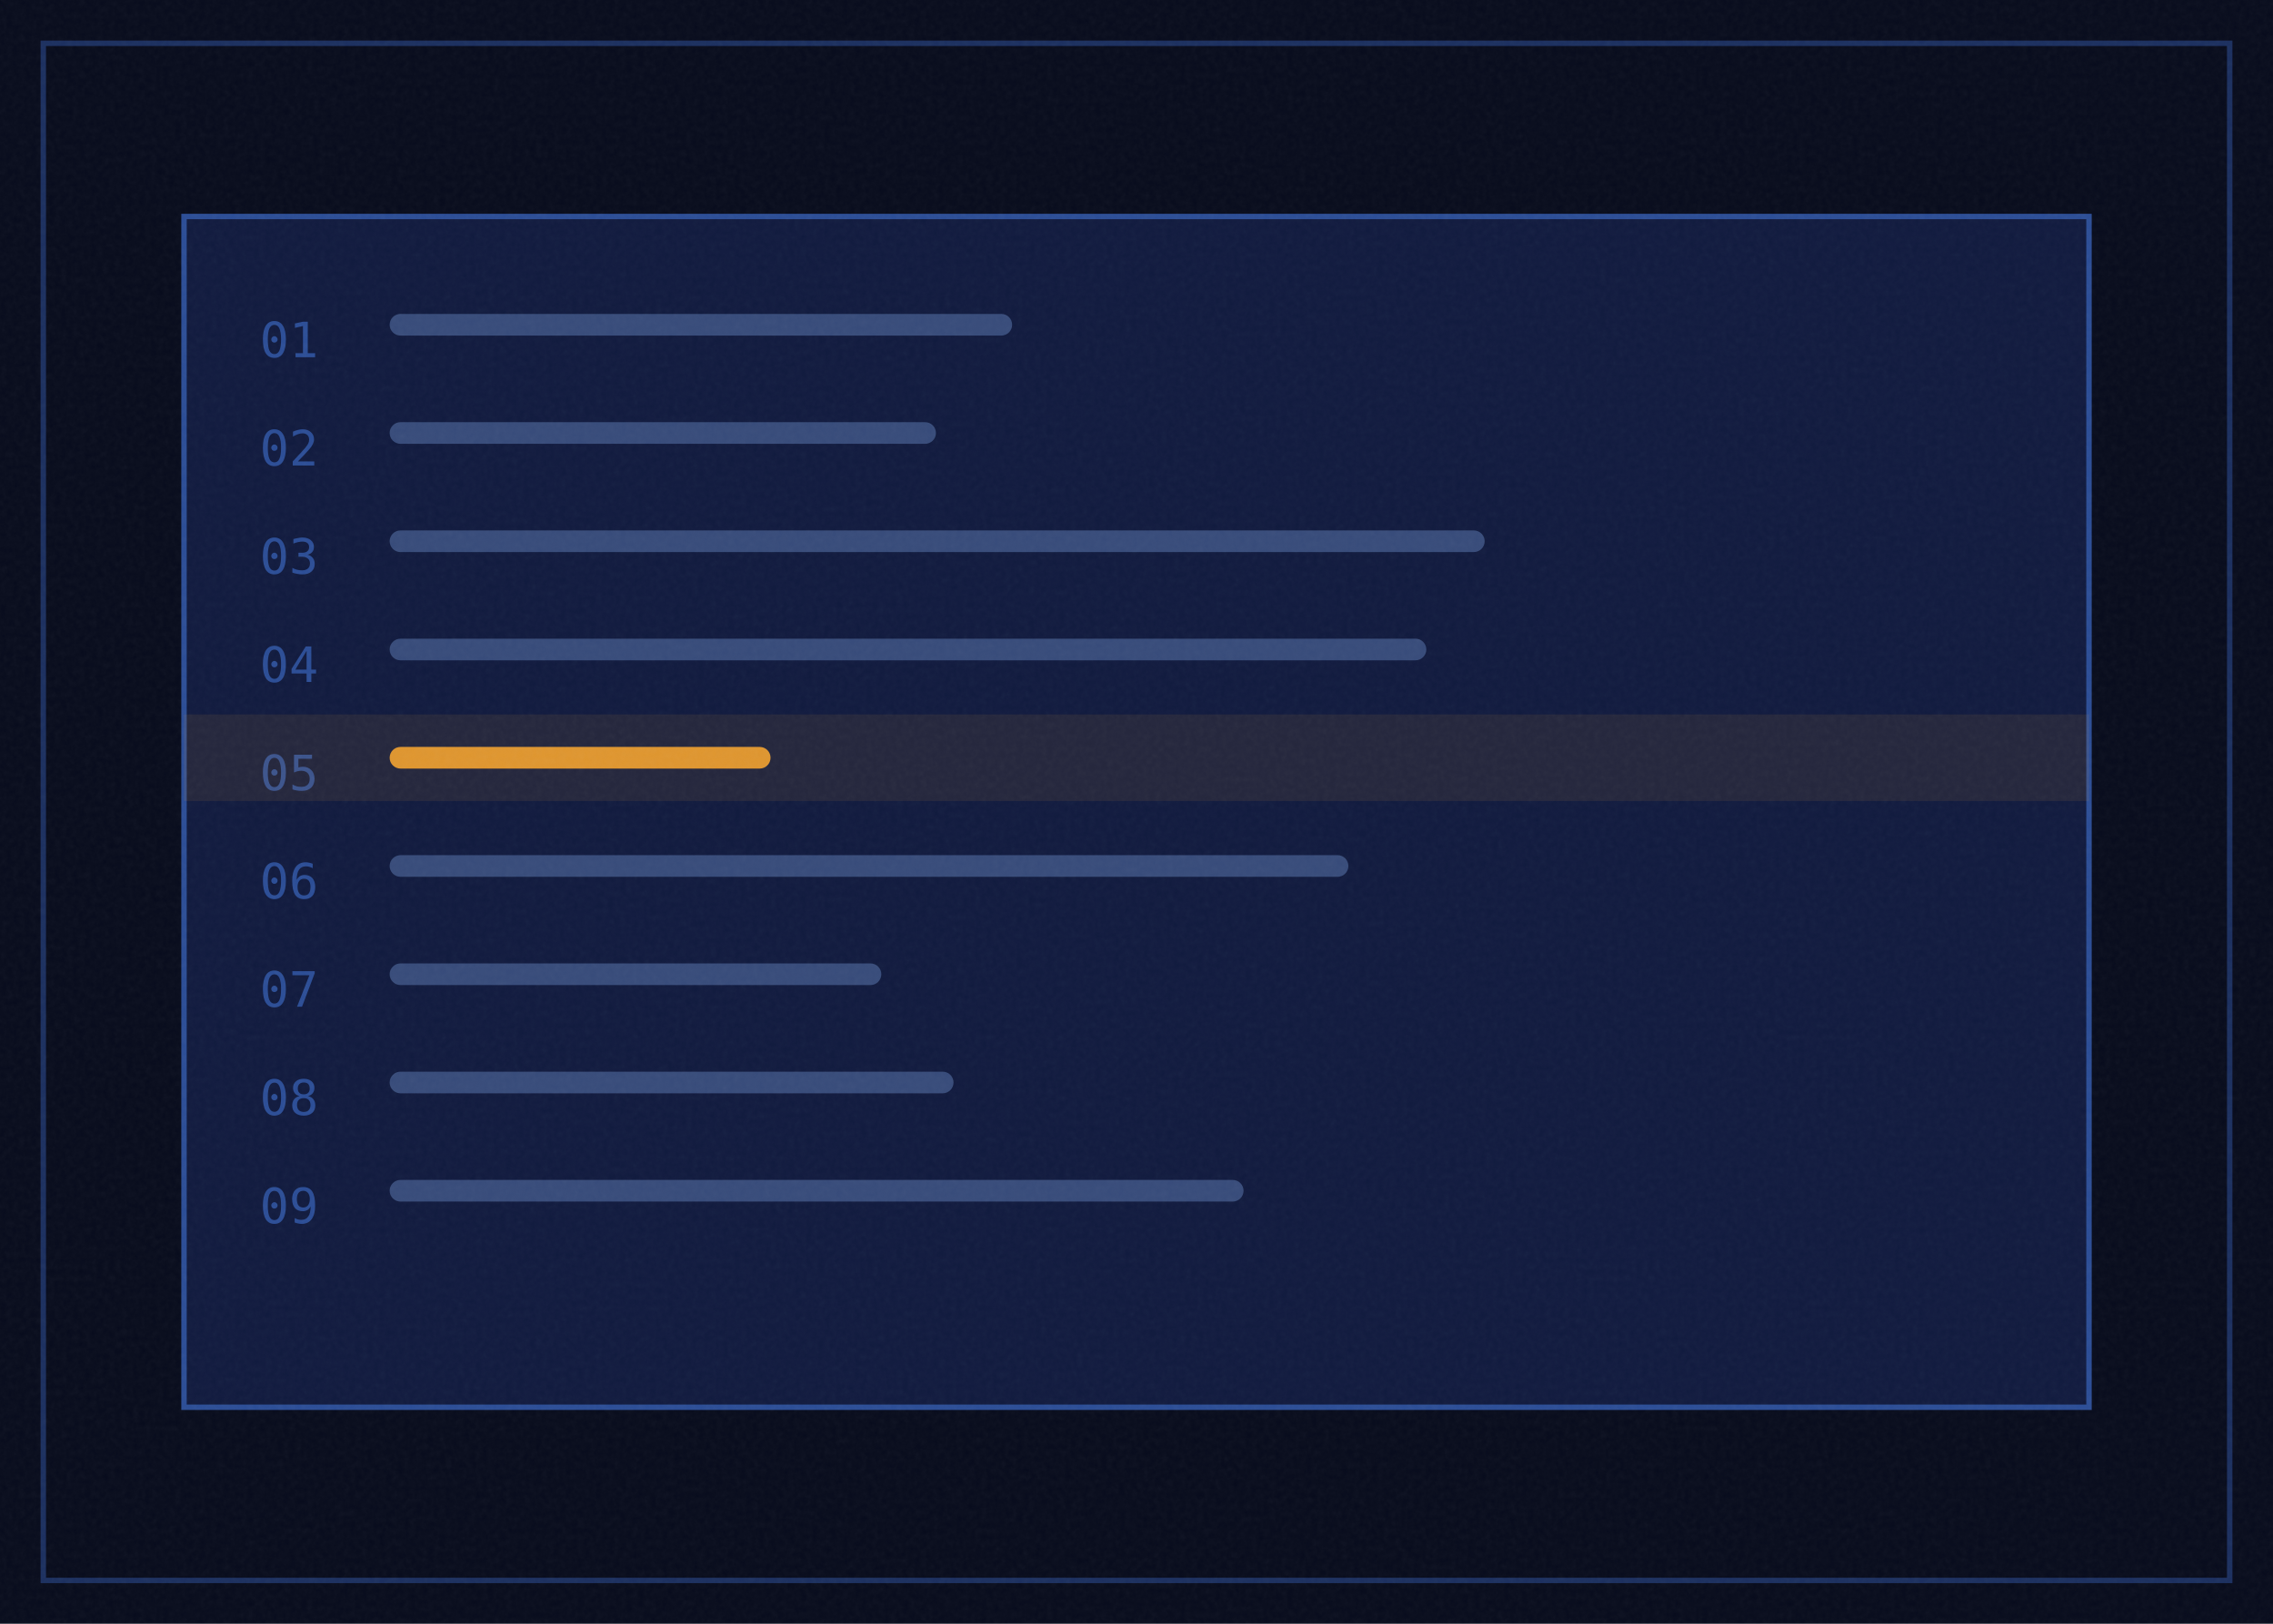
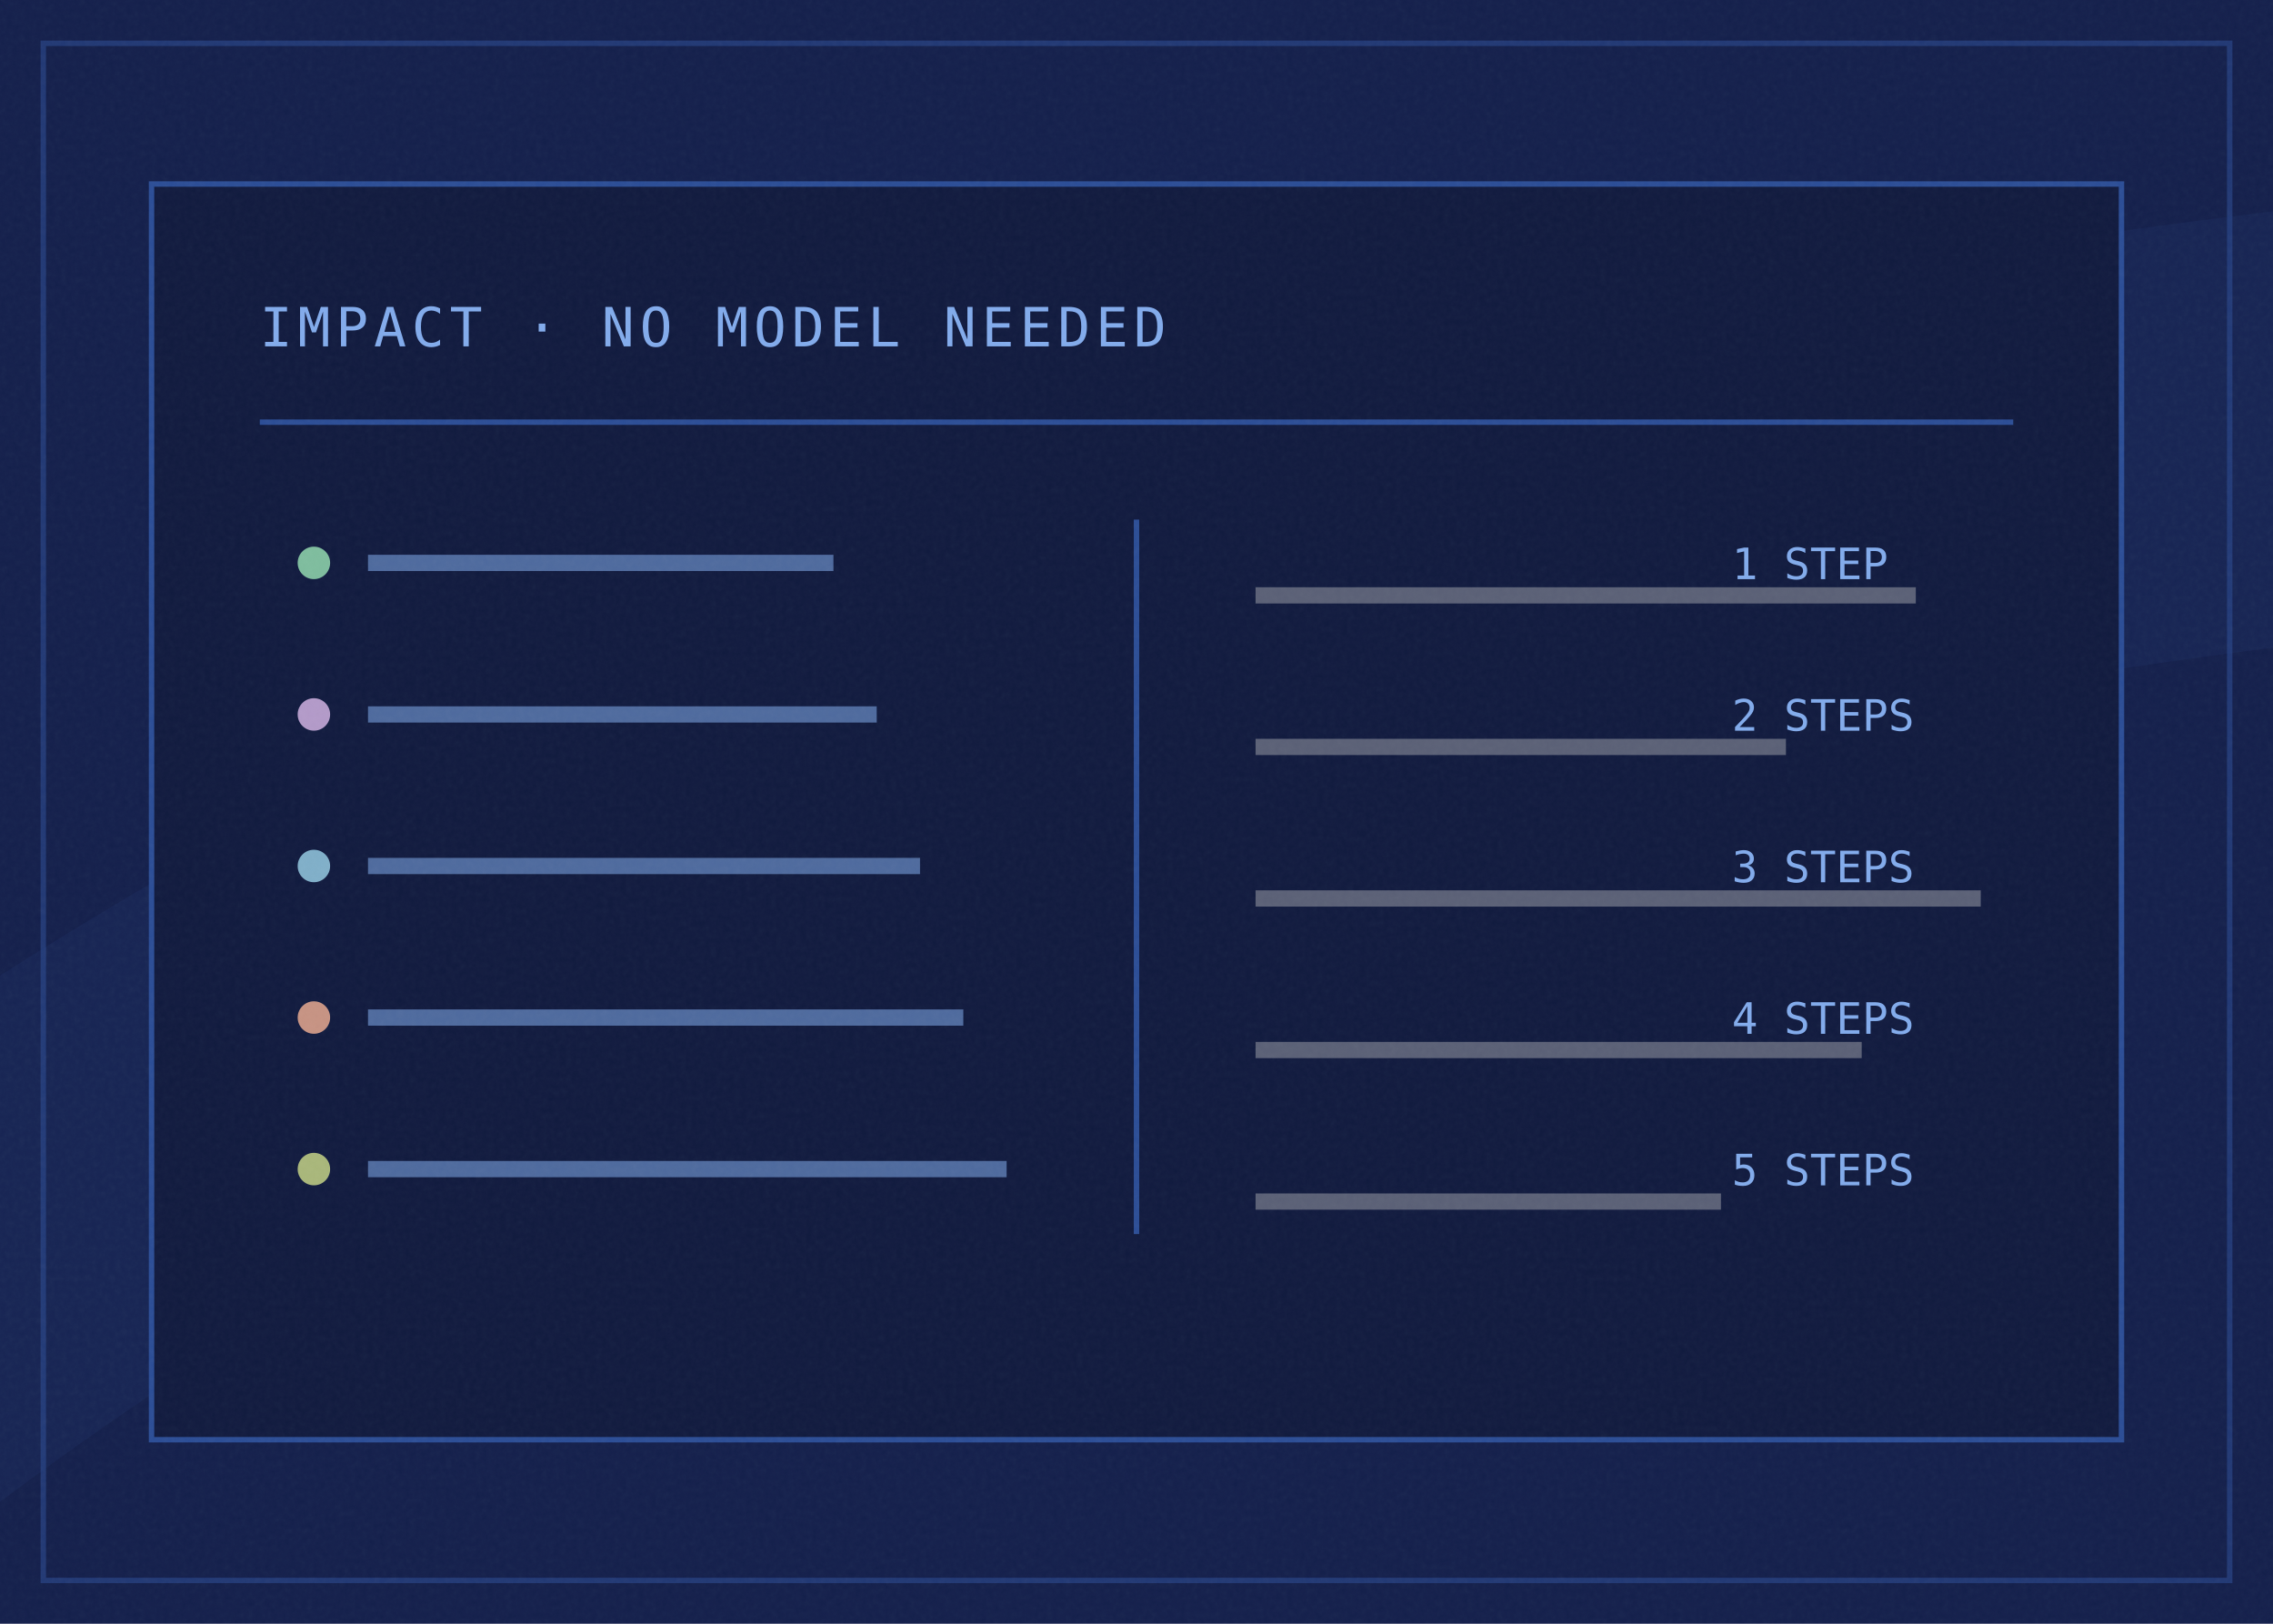
<svg xmlns="http://www.w3.org/2000/svg" viewBox="0 0 420 300" width="420" height="300">
  <defs>
    <filter id="washi-p" x="0" y="0" width="100%" height="100%">
      <feTurbulence type="fractalNoise" baseFrequency="0.9" numOctaves="3" seed="7" result="n" />
      <feColorMatrix in="n" type="saturate" values="0" />
    </filter>
    <linearGradient id="bokashi-p" x1="0" y1="0" x2="0" y2="1">
      <stop offset="0" stop-color="#101a3e" stop-opacity="0.95" />
      <stop offset="0.55" stop-color="#070b1c" stop-opacity="0.35" />
      <stop offset="1" stop-color="#070b1c" stop-opacity="0" />
    </linearGradient>
  </defs>
-   <rect width="420" height="300" fill="#070b1c" />
+   <rect width="420" height="300" fill="#131f4b" />
+   <path d="M-30 250 Q160 105 450 76" fill="none" stroke="#2a4b91" stroke-width="80" opacity="0.12" />
  <rect x="8" y="8" width="404" height="284" fill="none" stroke="#2b4d96" stroke-width="1" opacity="0.55" />
-   <rect x="34" y="40" width="352" height="220" fill="#101a3e" stroke="#2b4d96" stroke-width="1" />
-   <text x="48" y="66" font-family="monospace" font-size="9" fill="#2b4d96">01</text>
-   <rect x="72" y="58" width="115.02" height="4" rx="2" fill="#82abec" opacity="0.34" />
-   <text x="48" y="86" font-family="monospace" font-size="9" fill="#2b4d96">02</text>
-   <rect x="72" y="78" width="100.94" height="4" rx="2" fill="#82abec" opacity="0.34" />
-   <text x="48" y="106" font-family="monospace" font-size="9" fill="#2b4d96">03</text>
-   <rect x="72" y="98" width="202.33" height="4" rx="2" fill="#82abec" opacity="0.34" />
-   <text x="48" y="126" font-family="monospace" font-size="9" fill="#2b4d96">04</text>
-   <rect x="72" y="118" width="191.55" height="4" rx="2" fill="#82abec" opacity="0.34" />
-   <text x="48" y="146" font-family="monospace" font-size="9" fill="#2b4d96">05</text>
-   <rect x="72" y="138" width="70.38" height="4" rx="2" fill="#e89b2e" opacity="0.95" />
-   <rect x="34" y="132" width="352" height="16" fill="#e89b2e" opacity="0.09" />
-   <text x="48" y="166" font-family="monospace" font-size="9" fill="#2b4d96">06</text>
-   <rect x="72" y="158" width="177.15" height="4" rx="2" fill="#82abec" opacity="0.34" />
-   <text x="48" y="186" font-family="monospace" font-size="9" fill="#2b4d96">07</text>
-   <rect x="72" y="178" width="90.85" height="4" rx="2" fill="#82abec" opacity="0.34" />
-   <text x="48" y="206" font-family="monospace" font-size="9" fill="#2b4d96">08</text>
-   <rect x="72" y="198" width="104.19" height="4" rx="2" fill="#82abec" opacity="0.34" />
-   <text x="48" y="226" font-family="monospace" font-size="9" fill="#2b4d96">09</text>
-   <rect x="72" y="218" width="157.78" height="4" rx="2" fill="#82abec" opacity="0.34" />
+   <rect x="28" y="34" width="364" height="232" fill="#101a3e" stroke="#2b4d96" stroke-width="1" />
+   <text x="48" y="64" font-family="monospace" font-size="10" fill="#82abec" letter-spacing="1">IMPACT · NO MODEL NEEDED</text>
+   <line x1="48" y1="78" x2="372" y2="78" stroke="#2b4d96" />
+   <circle cx="58" cy="104" r="3" fill="#7ebd9e" />
+   <path d="M68 104 H154" stroke="#82abec" stroke-width="3" opacity="0.55" />
+   <text x="320" y="107" font-family="monospace" font-size="8" fill="#82abec">1 STEP</text>
+   <circle cx="58" cy="132" r="3" fill="#b39ac9" />
+   <path d="M68 132 H162" stroke="#82abec" stroke-width="3" opacity="0.55" />
+   <text x="320" y="135" font-family="monospace" font-size="8" fill="#82abec">2 STEPS</text>
+   <circle cx="58" cy="160" r="3" fill="#80afc9" />
+   <path d="M68 160 H170" stroke="#82abec" stroke-width="3" opacity="0.55" />
+   <text x="320" y="163" font-family="monospace" font-size="8" fill="#82abec">3 STEPS</text>
+   <circle cx="58" cy="188" r="3" fill="#c79383" />
+   <path d="M68 188 H178" stroke="#82abec" stroke-width="3" opacity="0.55" />
+   <text x="320" y="191" font-family="monospace" font-size="8" fill="#82abec">4 STEPS</text>
+   <circle cx="58" cy="216" r="3" fill="#a9b77a" />
+   <path d="M68 216 H186" stroke="#82abec" stroke-width="3" opacity="0.55" />
+   <text x="320" y="219" font-family="monospace" font-size="8" fill="#82abec">5 STEPS</text>
+   <path d="M210 96 V228" stroke="#2b4d96" />
+   <path d="M232 110 H354 M232 138 H330 M232 166 H366 M232 194 H344 M232 222 H318" stroke="#faf7f0" stroke-width="3" opacity="0.32" />
  <rect width="420" height="300" filter="url(#washi-p)" opacity="0.05" />
</svg>
